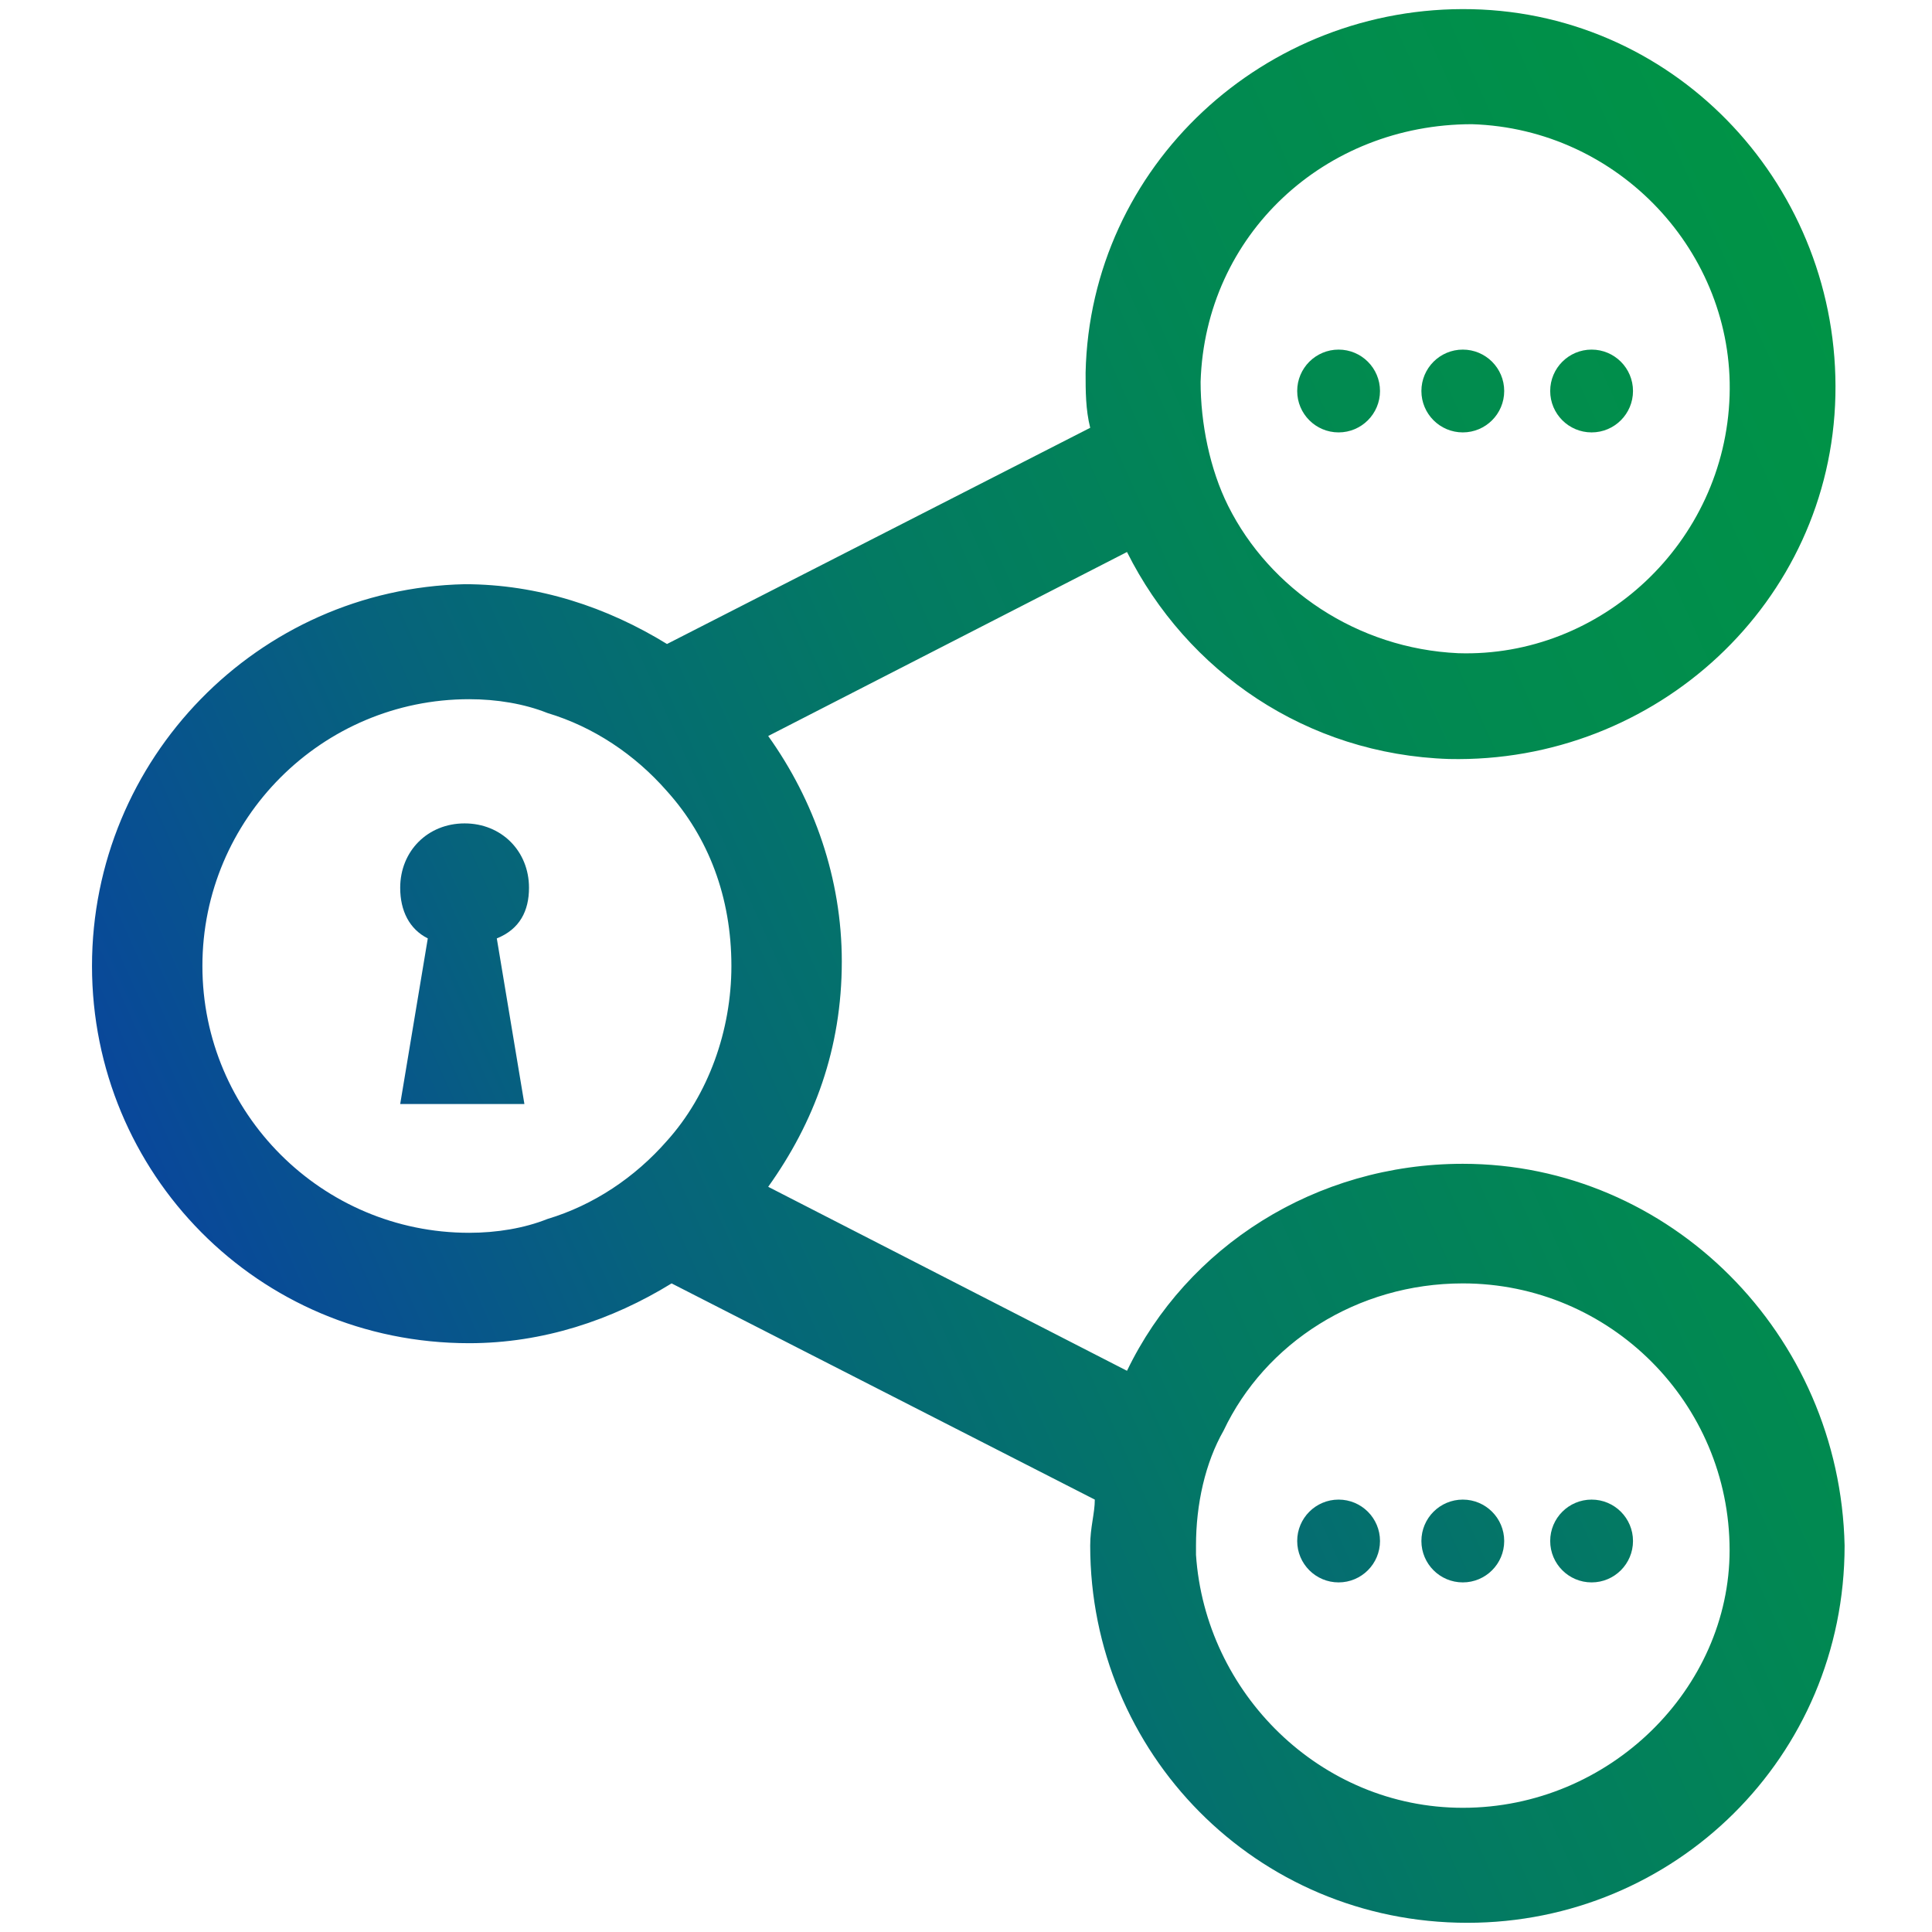
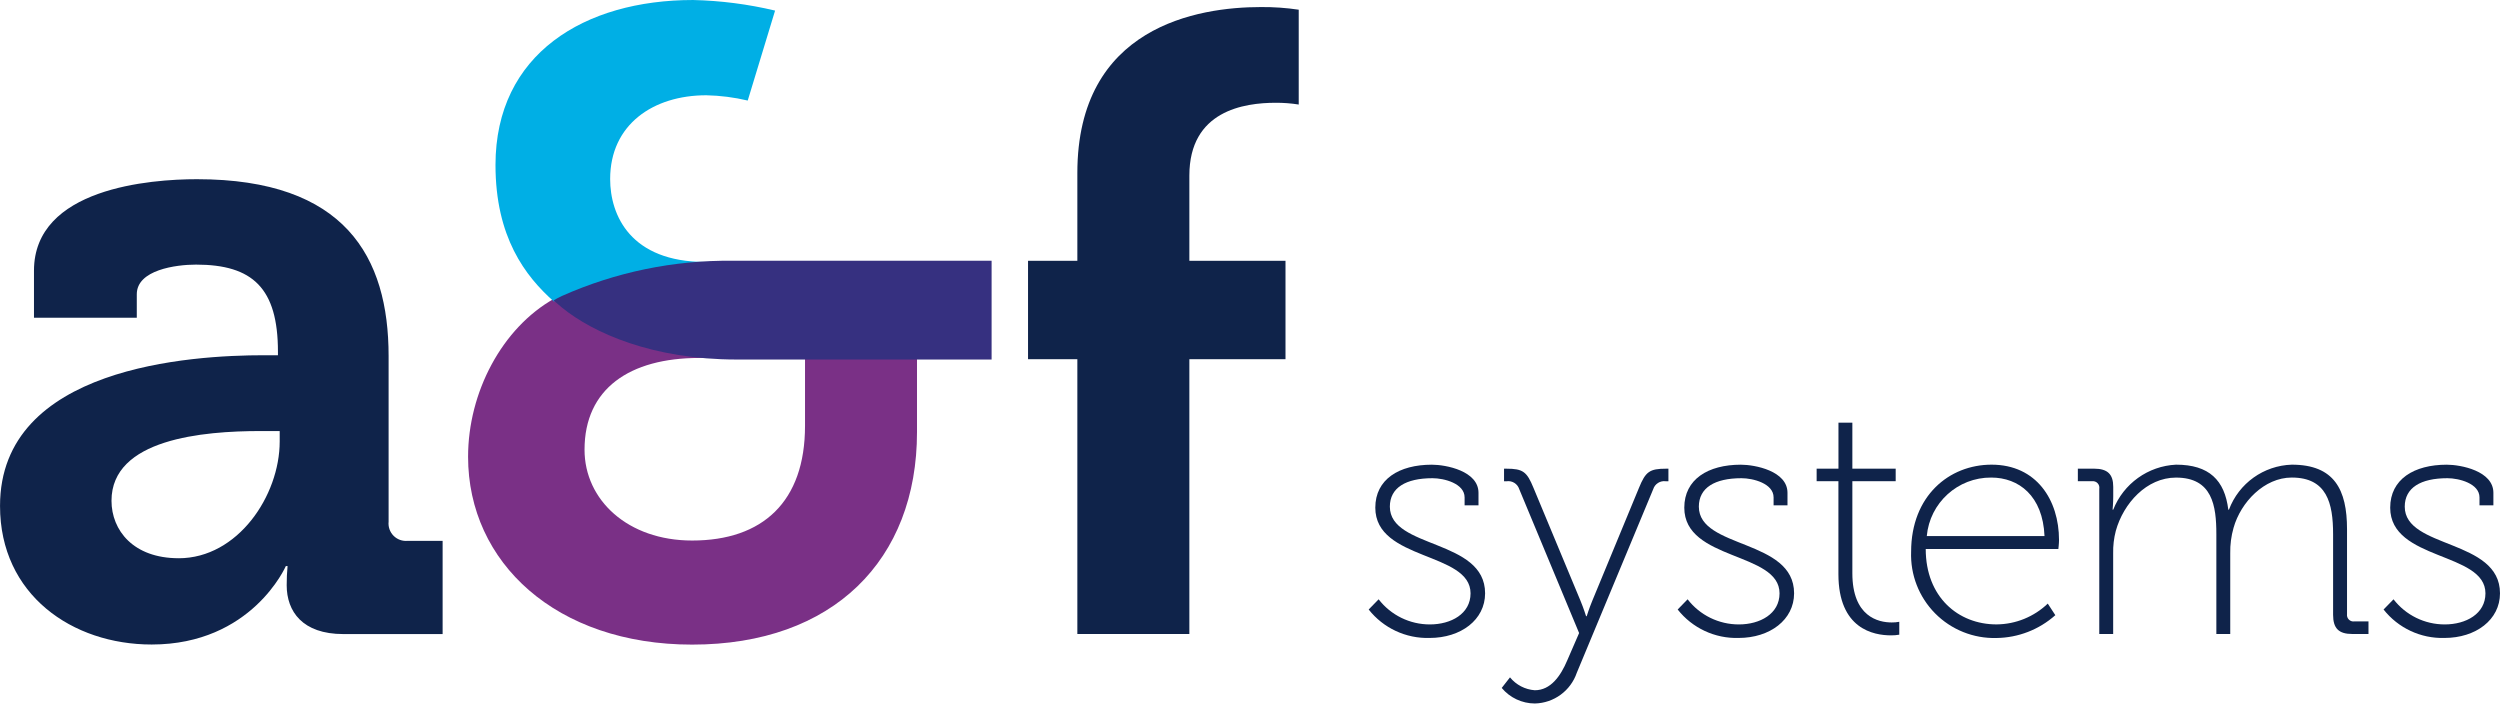
- <svg xmlns="http://www.w3.org/2000/svg" version="1.1" id="Layer_1" x="0px" y="0px" viewBox="0 0 42 42" style="enable-background:new 0 0 42 42;" xml:space="preserve">
-   <style type="text/css">
- 	.st0{fill:url(#SVGID_1_);}
- 	.st1{fill:url(#SVGID_2_);}
- 	.st2{fill:url(#SVGID_3_);}
- 	.st3{fill:url(#SVGID_4_);}
- 	.st4{fill:url(#SVGID_5_);}
- 	.st5{fill:url(#SVGID_6_);}
- 	.st6{fill:url(#SVGID_7_);}
- 	.st7{fill:url(#SVGID_8_);}
- </style>
-   <g>
-     <g>
-       <linearGradient id="SVGID_1_" gradientUnits="userSpaceOnUse" x1="55.786" y1="10.234" x2="-9.922" y2="39.764">
-         <stop offset="0" style="stop-color:#009643" />
-         <stop offset="0.182" style="stop-color:#009346" />
-         <stop offset="0.337" style="stop-color:#018951" />
-         <stop offset="0.483" style="stop-color:#037963" />
-         <stop offset="0.623" style="stop-color:#06637C" />
-         <stop offset="0.759" style="stop-color:#09469C" />
-         <stop offset="0.89" style="stop-color:#0D23C2" />
-         <stop offset="1" style="stop-color:#1100E9" />
-       </linearGradient>
-       <path class="st0" d="M31.8,25.3c-3.2,0-6,1.8-7.3,4.5l-7.8-4c1-1.4,1.6-3,1.6-4.9c0-1.8-0.6-3.5-1.6-4.9l7.8-4    c1.3,2.6,3.9,4.4,7,4.5c4.5,0.1,8.3-3.4,8.4-7.9c0.1-4.5-3.4-8.3-7.9-8.4s-8.3,3.4-8.4,7.9c0,0.4,0,0.8,0.1,1.2l-9.2,4.7    c-1.3-0.8-2.8-1.3-4.4-1.3C5.6,12.8,2,16.5,2,21s3.6,8.2,8.2,8.2c1.6,0,3.1-0.5,4.4-1.3l9.2,4.7c0,0.3-0.1,0.6-0.1,1    c0,4.5,3.6,8.2,8.2,8.2c4.5,0,8.2-3.6,8.2-8.2C40,29,36.3,25.3,31.8,25.3z M32,2.7c3.2,0.1,5.7,2.8,5.6,5.9    c-0.1,3.2-2.8,5.7-5.9,5.6c-2.2-0.1-4.1-1.4-5-3.2c-0.4-0.8-0.6-1.8-0.6-2.7v0C26.2,5.1,28.8,2.7,32,2.7z M11.9,26.5    c-0.5,0.2-1.1,0.3-1.7,0.3c-3.2,0-5.8-2.6-5.8-5.8c0-3.2,2.6-5.8,5.8-5.8c0.6,0,1.2,0.1,1.7,0.3h0c1,0.3,1.9,0.9,2.6,1.7    c0.9,1,1.4,2.3,1.4,3.8c0,1.4-0.5,2.8-1.4,3.8C13.8,25.6,12.9,26.2,11.9,26.5L11.9,26.5z M31.8,39.3c-3.1,0-5.6-2.5-5.8-5.5    c0-0.1,0-0.2,0-0.2c0-0.9,0.2-1.8,0.6-2.5c0.9-1.9,2.9-3.2,5.2-3.2c3.2,0,5.8,2.6,5.8,5.8C37.6,36.7,35,39.3,31.8,39.3z" />
+ <svg xmlns="http://www.w3.org/2000/svg" width="264.369" height="74.391" viewBox="0 0 264.369 74.391">
+   <defs>
+     <style>.a{fill:#0f234a;}.b{fill:none;}.c{fill:#7a3086;}.d{fill:#00afe5;}.e{fill:#363080;}</style>
+   </defs>
+   <g transform="translate(0 0)">
+     <path class="a" d="M118.271,411.5h1.474v-.369c0-6.726-2.672-9.214-8.661-9.214-2.12,0-6.266.554-6.266,3.133v2.488H93.946V402.56c0-8.754,12.347-9.675,17.23-9.675,15.664,0,20.271,8.2,20.271,18.7V429.1a1.844,1.844,0,0,0,2.027,2.027h3.685v9.859h-10.5c-4.33,0-5.989-2.4-5.989-5.161a20.285,20.285,0,0,1,.092-2.027h-.184s-3.593,8.293-14.189,8.293c-8.385,0-16.033-5.252-16.033-14.651C90.352,412.694,110.623,411.5,118.271,411.5Zm-9.029,21.469c6.265,0,10.688-6.635,10.688-12.347v-1.105H117.9c-6.081,0-15.756.829-15.756,7.372C102.147,430.016,104.45,432.966,109.242,432.966Z" transform="translate(-90.353 -373.935)" />
+     <path class="a" d="M265.981,401.254h-5.215v-10.4h5.215v-9.286c0-15.507,12.778-17.549,19.4-17.549a25.567,25.567,0,0,1,4.01.279v10.028a15.079,15.079,0,0,0-2.425-.186c-3.358,0-9.14.836-9.14,7.707v9.007h10.166v10.4H277.826v29.065H265.981Z" transform="translate(-152.054 -363.272)" />
+     <g transform="translate(144.738 44.699)">
+       <path class="a" d="M318.915,454.238a6.83,6.83,0,0,0,5.42,2.657c2.238,0,4.3-1.119,4.3-3.287,0-4.407-10.072-3.428-10.072-9.059,0-3.007,2.518-4.546,5.981-4.546,1.5,0,4.931.665,4.931,2.972V444.3h-1.469v-.839c0-1.469-2.168-2.029-3.392-2.029-2.833,0-4.512,1.014-4.512,3.008,0,4.476,10.072,3.393,10.072,9.164,0,2.8-2.553,4.721-5.876,4.721a7.906,7.906,0,0,1-6.435-3.008Z" transform="translate(-317.866 -435.562)" />
+       <path class="a" d="M343.316,464.09c1.679,0,2.728-1.5,3.427-3.148l1.259-2.9-6.33-15.214a1.217,1.217,0,0,0-1.329-.839h-.279v-1.329h.245c1.749,0,2.168.314,2.868,2.027l4.966,11.926c.35.84.594,1.644.594,1.644h.07s.245-.8.595-1.644l4.931-11.926c.7-1.713,1.119-2.027,2.868-2.027h.245v1.329h-.279a1.218,1.218,0,0,0-1.329.839l-8.079,19.41a4.8,4.8,0,0,1-4.441,3.252,4.573,4.573,0,0,1-3.5-1.644l.875-1.119A3.733,3.733,0,0,0,343.316,464.09Z" transform="translate(-325.753 -435.797)" />
+       <path class="a" d="M369.908,454.238a6.83,6.83,0,0,0,5.421,2.657c2.238,0,4.3-1.119,4.3-3.287,0-4.407-10.072-3.428-10.072-9.059,0-3.007,2.518-4.546,5.981-4.546,1.5,0,4.931.665,4.931,2.972V444.3H379v-.839c0-1.469-2.168-2.029-3.392-2.029-2.833,0-4.512,1.014-4.512,3.008,0,4.476,10.072,3.393,10.072,9.164,0,2.8-2.553,4.721-5.876,4.721a7.906,7.906,0,0,1-6.435-3.008Z" transform="translate(-336.185 -435.562)" />
+       <path class="a" d="M394.1,439.262h-2.308v-1.329H394.1v-4.861h1.469v4.861h4.582v1.329h-4.582v9.723c0,4.617,2.763,5.211,4.162,5.211a4.056,4.056,0,0,0,.8-.07v1.364a4.878,4.878,0,0,1-.875.071c-1.818,0-5.561-.665-5.561-6.47v-9.827Z" transform="translate(-344.425 -433.072)" />
+       <path class="a" d="M415.892,440c4.756,0,7.134,3.742,7.134,7.974,0,.385-.07.944-.07.944H408.931c0,5.071,3.427,7.974,7.484,7.974a7.917,7.917,0,0,0,5.421-2.2l.8,1.224a9.528,9.528,0,0,1-6.226,2.414,8.791,8.791,0,0,1-9.023-9.128C407.393,443.292,411.415,440,415.892,440Zm5.6,7.554c-.176-4.266-2.728-6.19-5.631-6.19a6.8,6.8,0,0,0-6.819,6.19Z" transform="translate(-350.028 -435.562)" />
+       <path class="a" d="M437.17,442.522a.685.685,0,0,0-.77-.77h-1.5v-1.329h1.714c1.434,0,2.028.594,2.028,1.923v.979c0,.8-.07,1.435-.07,1.435h.07A7.533,7.533,0,0,1,445.284,440c3.5,0,5.141,1.644,5.526,4.757h.069A7.339,7.339,0,0,1,457.524,440c4.511,0,5.84,2.658,5.84,6.819v8.989a.684.684,0,0,0,.769.769h1.5v1.329h-1.713c-1.434,0-2.029-.595-2.029-2.029v-8.533c0-3.288-.664-5.981-4.371-5.981-2.9,0-5.386,2.588-6.155,5.316a9.149,9.149,0,0,0-.35,2.694v8.533h-1.469V447.348c0-3.008-.42-5.981-4.267-5.981-3.112,0-5.56,2.728-6.365,5.631a8.679,8.679,0,0,0-.28,2.378v8.533h-1.469V442.522Z" transform="translate(-359.91 -435.562)" />
+       <path class="a" d="M486.409,454.238a6.83,6.83,0,0,0,5.421,2.657c2.238,0,4.3-1.119,4.3-3.287,0-4.407-10.072-3.428-10.072-9.059,0-3.007,2.518-4.546,5.981-4.546,1.5,0,4.931.665,4.931,2.972V444.3H495.5v-.839c0-1.469-2.168-2.029-3.392-2.029-2.833,0-4.512,1.014-4.512,3.008,0,4.476,10.072,3.393,10.072,9.164,0,2.8-2.553,4.721-5.876,4.721a7.906,7.906,0,0,1-6.435-3.008Z" transform="translate(-378.038 -435.562)" />
    </g>
-     <g>
-       <linearGradient id="SVGID_2_" gradientUnits="userSpaceOnUse" x1="51.03" y1="-0.126" x2="-14.215" y2="29.196">
-         <stop offset="0" style="stop-color:#009643" />
-         <stop offset="0.182" style="stop-color:#009346" />
-         <stop offset="0.337" style="stop-color:#018951" />
-         <stop offset="0.483" style="stop-color:#037963" />
-         <stop offset="0.623" style="stop-color:#06637C" />
-         <stop offset="0.759" style="stop-color:#09469C" />
-         <stop offset="0.89" style="stop-color:#0D23C2" />
-         <stop offset="1" style="stop-color:#1100E9" />
-       </linearGradient>
-       <circle class="st1" cx="31.8" cy="8.5" r="0.9" />
-       <linearGradient id="SVGID_3_" gradientUnits="userSpaceOnUse" x1="51.874" y1="0.73" x2="-13.371" y2="30.052">
-         <stop offset="0" style="stop-color:#009643" />
-         <stop offset="0.182" style="stop-color:#009346" />
-         <stop offset="0.337" style="stop-color:#018951" />
-         <stop offset="0.483" style="stop-color:#037963" />
-         <stop offset="0.623" style="stop-color:#06637C" />
-         <stop offset="0.759" style="stop-color:#09469C" />
-         <stop offset="0.89" style="stop-color:#0D23C2" />
-         <stop offset="1" style="stop-color:#1100E9" />
-       </linearGradient>
-       <circle class="st2" cx="34.6" cy="8.5" r="0.9" />
-       <linearGradient id="SVGID_4_" gradientUnits="userSpaceOnUse" x1="50.187" y1="-0.982" x2="-15.058" y2="28.34">
-         <stop offset="0" style="stop-color:#009643" />
-         <stop offset="0.182" style="stop-color:#009346" />
-         <stop offset="0.337" style="stop-color:#018951" />
-         <stop offset="0.483" style="stop-color:#037963" />
-         <stop offset="0.623" style="stop-color:#06637C" />
-         <stop offset="0.759" style="stop-color:#09469C" />
-         <stop offset="0.89" style="stop-color:#0D23C2" />
-         <stop offset="1" style="stop-color:#1100E9" />
-       </linearGradient>
-       <circle class="st3" cx="29.1" cy="8.5" r="0.9" />
-     </g>
-     <g>
-       <linearGradient id="SVGID_5_" gradientUnits="userSpaceOnUse" x1="65.858" y1="18.205" x2="0.613" y2="47.528">
-         <stop offset="0" style="stop-color:#009643" />
-         <stop offset="0.182" style="stop-color:#009346" />
-         <stop offset="0.337" style="stop-color:#018951" />
-         <stop offset="0.483" style="stop-color:#037963" />
-         <stop offset="0.623" style="stop-color:#06637C" />
-         <stop offset="0.759" style="stop-color:#09469C" />
-         <stop offset="0.89" style="stop-color:#0D23C2" />
-         <stop offset="1" style="stop-color:#1100E9" />
-       </linearGradient>
-       <circle class="st4" cx="31.8" cy="33.5" r="0.9" />
-       <linearGradient id="SVGID_6_" gradientUnits="userSpaceOnUse" x1="66.701" y1="19.062" x2="1.456" y2="48.384">
-         <stop offset="0" style="stop-color:#009643" />
-         <stop offset="0.182" style="stop-color:#009346" />
-         <stop offset="0.337" style="stop-color:#018951" />
-         <stop offset="0.483" style="stop-color:#037963" />
-         <stop offset="0.623" style="stop-color:#06637C" />
-         <stop offset="0.759" style="stop-color:#09469C" />
-         <stop offset="0.89" style="stop-color:#0D23C2" />
-         <stop offset="1" style="stop-color:#1100E9" />
-       </linearGradient>
-       <circle class="st5" cx="34.6" cy="33.5" r="0.9" />
-       <linearGradient id="SVGID_7_" gradientUnits="userSpaceOnUse" x1="65.014" y1="17.349" x2="-0.231" y2="46.672">
-         <stop offset="0" style="stop-color:#009643" />
-         <stop offset="0.182" style="stop-color:#009346" />
-         <stop offset="0.337" style="stop-color:#018951" />
-         <stop offset="0.483" style="stop-color:#037963" />
-         <stop offset="0.623" style="stop-color:#06637C" />
-         <stop offset="0.759" style="stop-color:#09469C" />
-         <stop offset="0.89" style="stop-color:#0D23C2" />
-         <stop offset="1" style="stop-color:#1100E9" />
-       </linearGradient>
-       <circle class="st6" cx="29.1" cy="33.5" r="0.9" />
-     </g>
-     <linearGradient id="SVGID_8_" gradientUnits="userSpaceOnUse" x1="44.788" y1="5.683" x2="-9.314" y2="29.997">
-       <stop offset="0" style="stop-color:#009643" />
-       <stop offset="0.182" style="stop-color:#009346" />
-       <stop offset="0.337" style="stop-color:#018951" />
-       <stop offset="0.483" style="stop-color:#037963" />
-       <stop offset="0.623" style="stop-color:#06637C" />
-       <stop offset="0.759" style="stop-color:#09469C" />
-       <stop offset="0.89" style="stop-color:#0D23C2" />
-       <stop offset="1" style="stop-color:#1100E9" />
-     </linearGradient>
-     <path class="st7" d="M11.5,19.3c0-0.8-0.6-1.4-1.4-1.4c-0.8,0-1.4,0.6-1.4,1.4c0,0.5,0.2,0.9,0.6,1.1l-0.6,3.6h2.7l-0.6-3.6   C11.3,20.2,11.5,19.8,11.5,19.3z" />
+     <path class="b" d="M187.192,432.087c0,5.317,4.57,9.607,11.378,9.607,7.462,0,11.938-4.1,11.938-12.125v-7.181H199.317C191.949,422.387,187.192,425.652,187.192,432.087Z" transform="translate(-125.409 -384.443)" />
+     <path class="c" d="M203.606,426.063c0,8.022-4.476,12.125-11.938,12.125-6.808,0-11.378-4.29-11.378-9.607,0-6.435,4.757-9.7,12.125-9.7h4c-8.893,0-15.181-2.811-18.476-5.494-.293-.239-.591-.495-.889-.759-5.476,3.087-9.075,9.882-9.075,16.7,0,11.191,9.327,19.866,23.69,19.866,14.923,0,23.783-8.953,23.783-22.477v-7.835H203.606Z" transform="translate(-118.477 -381.028)" />
+     <path class="d" d="M197.626,390.554h-2.938c-7.928,0-10.073-4.943-10.073-8.766,0-5.783,4.57-8.861,10.166-8.861a20.93,20.93,0,0,1,4.383.559l2.892-9.513a41.547,41.547,0,0,0-8.674-1.119c-11.472,0-20.892,5.69-20.892,17.442,0,7.624,3.134,11.748,6.183,14.451.292-.165.586-.326.889-.469A43.124,43.124,0,0,1,197.626,390.554Z" transform="translate(-120.093 -362.853)" />
+     <path class="e" d="M201.093,406.085a43.132,43.132,0,0,0-18.063,3.723c-.3.143-.6.3-.889.469.3.264.6.52.889.759,3.3,2.683,9.584,5.494,18.476,5.494h26.961V406.085Z" transform="translate(-123.607 -378.511)" />
  </g>
</svg>
